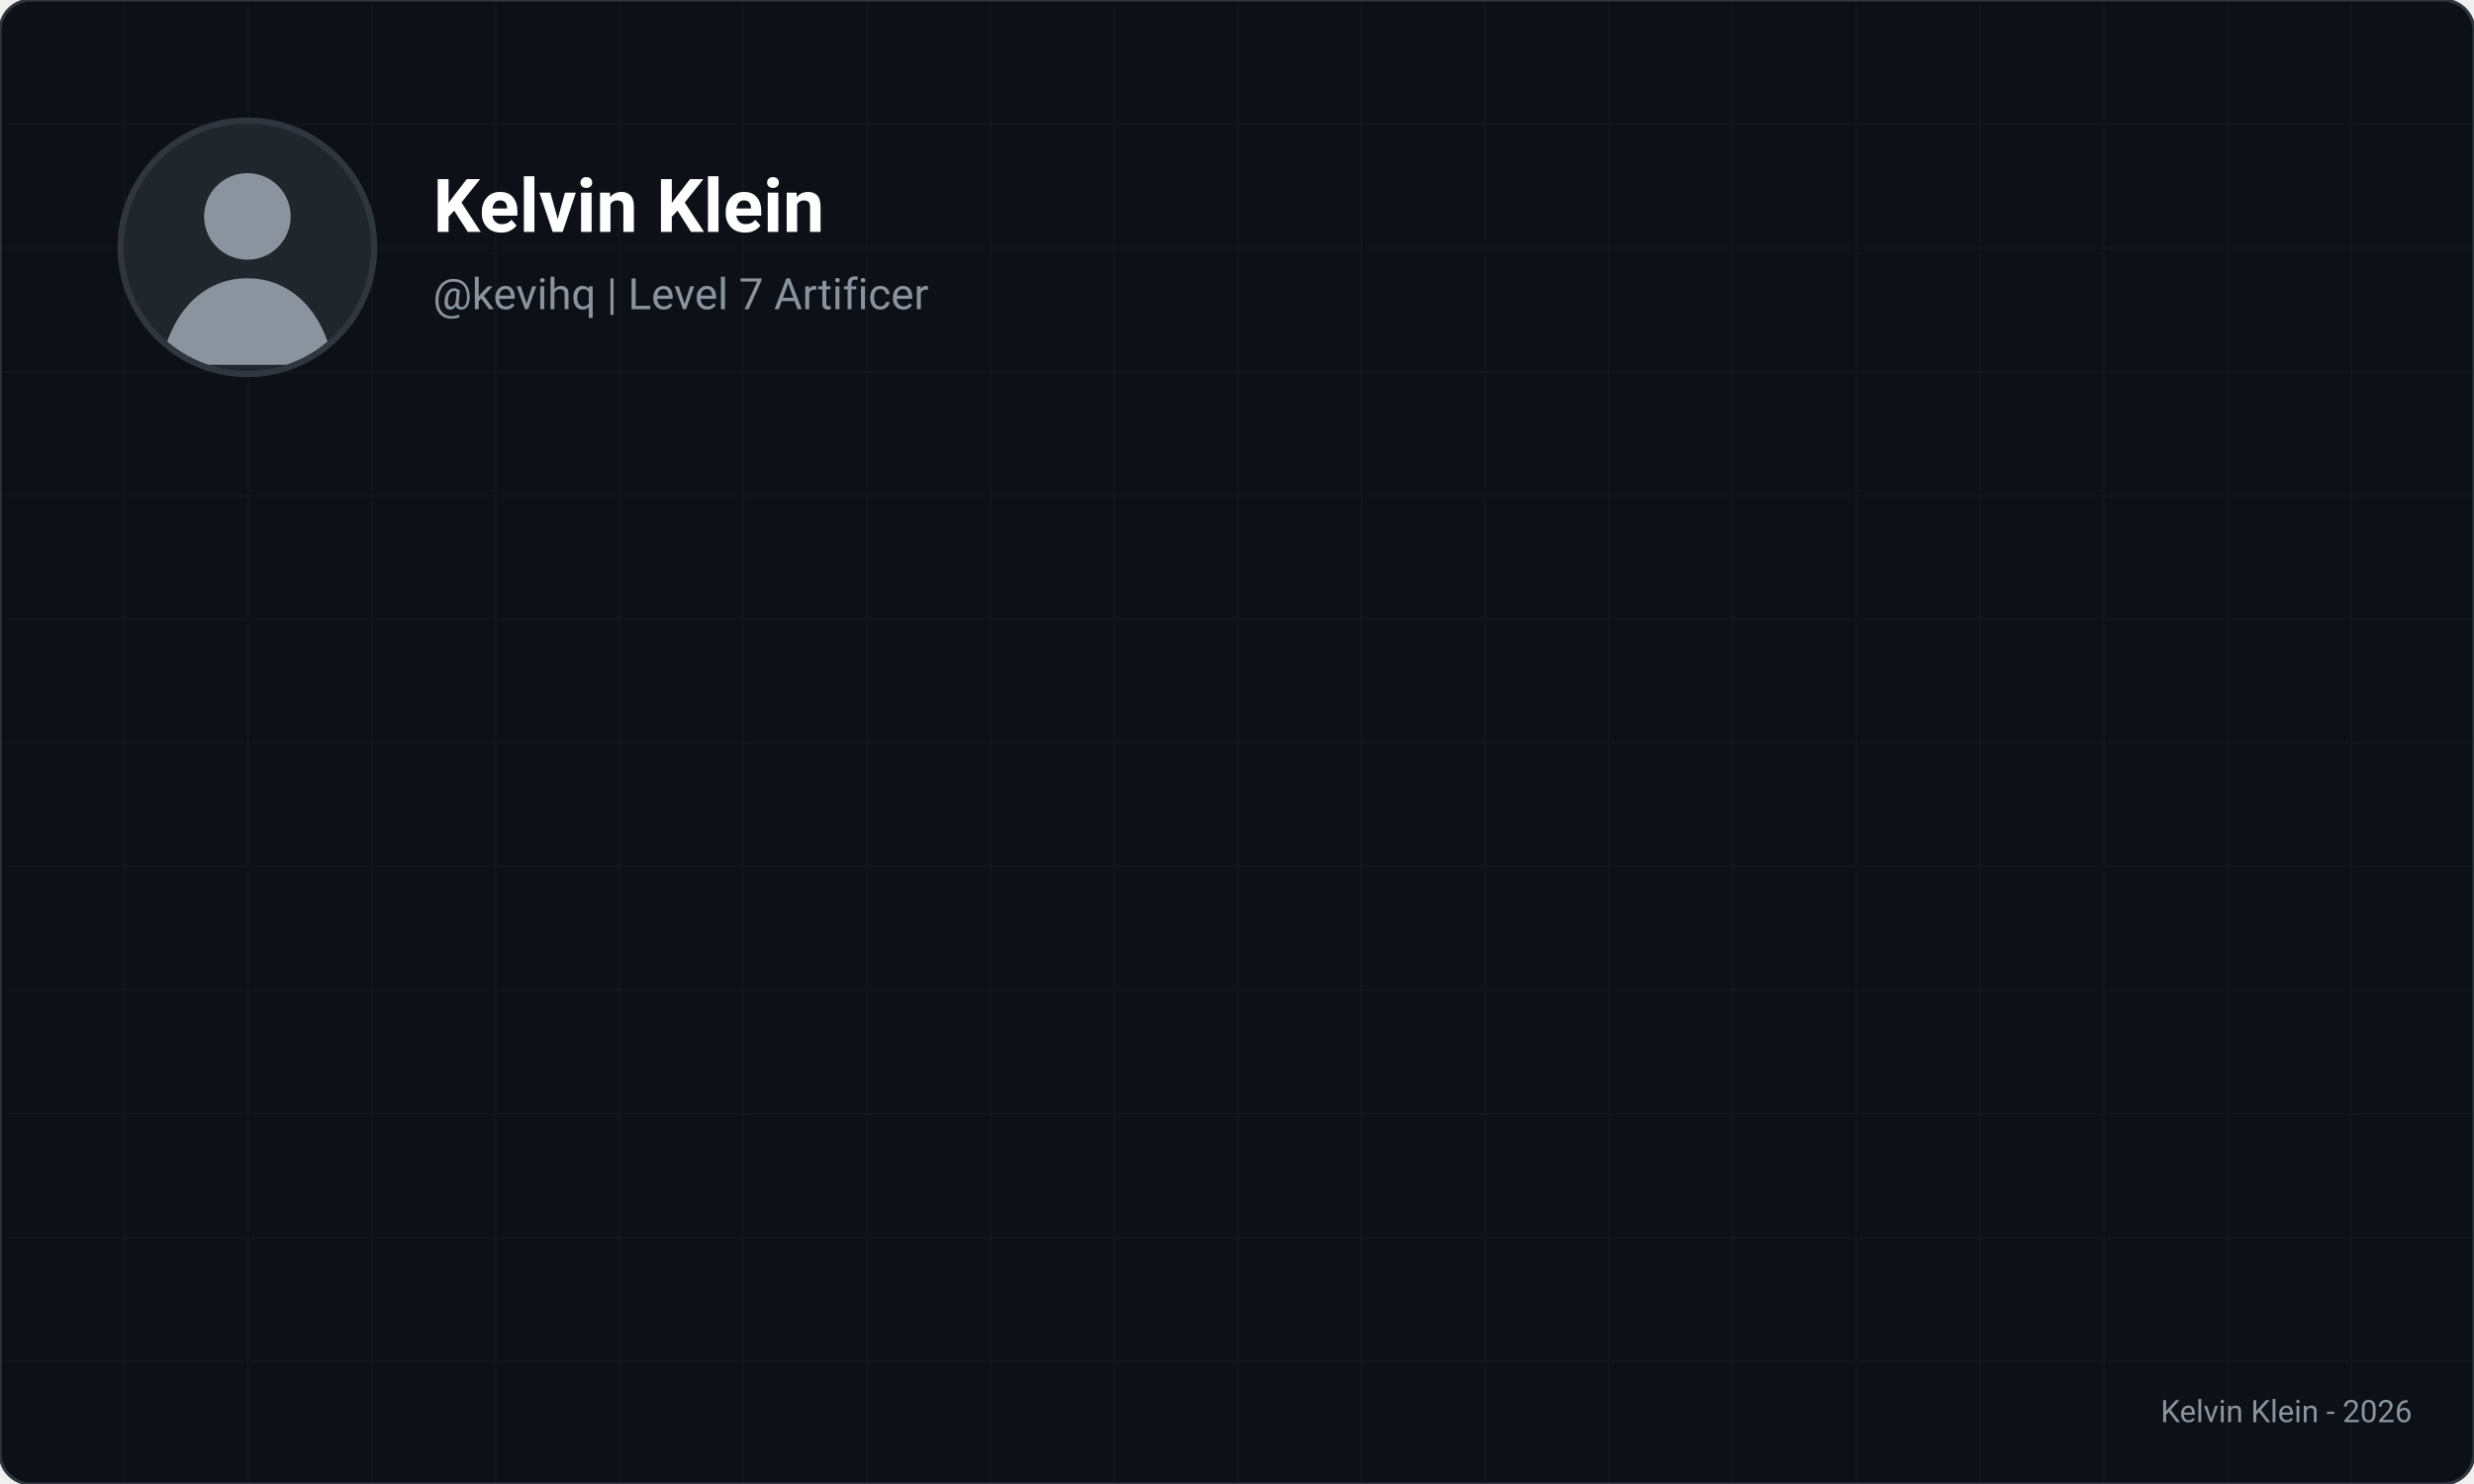
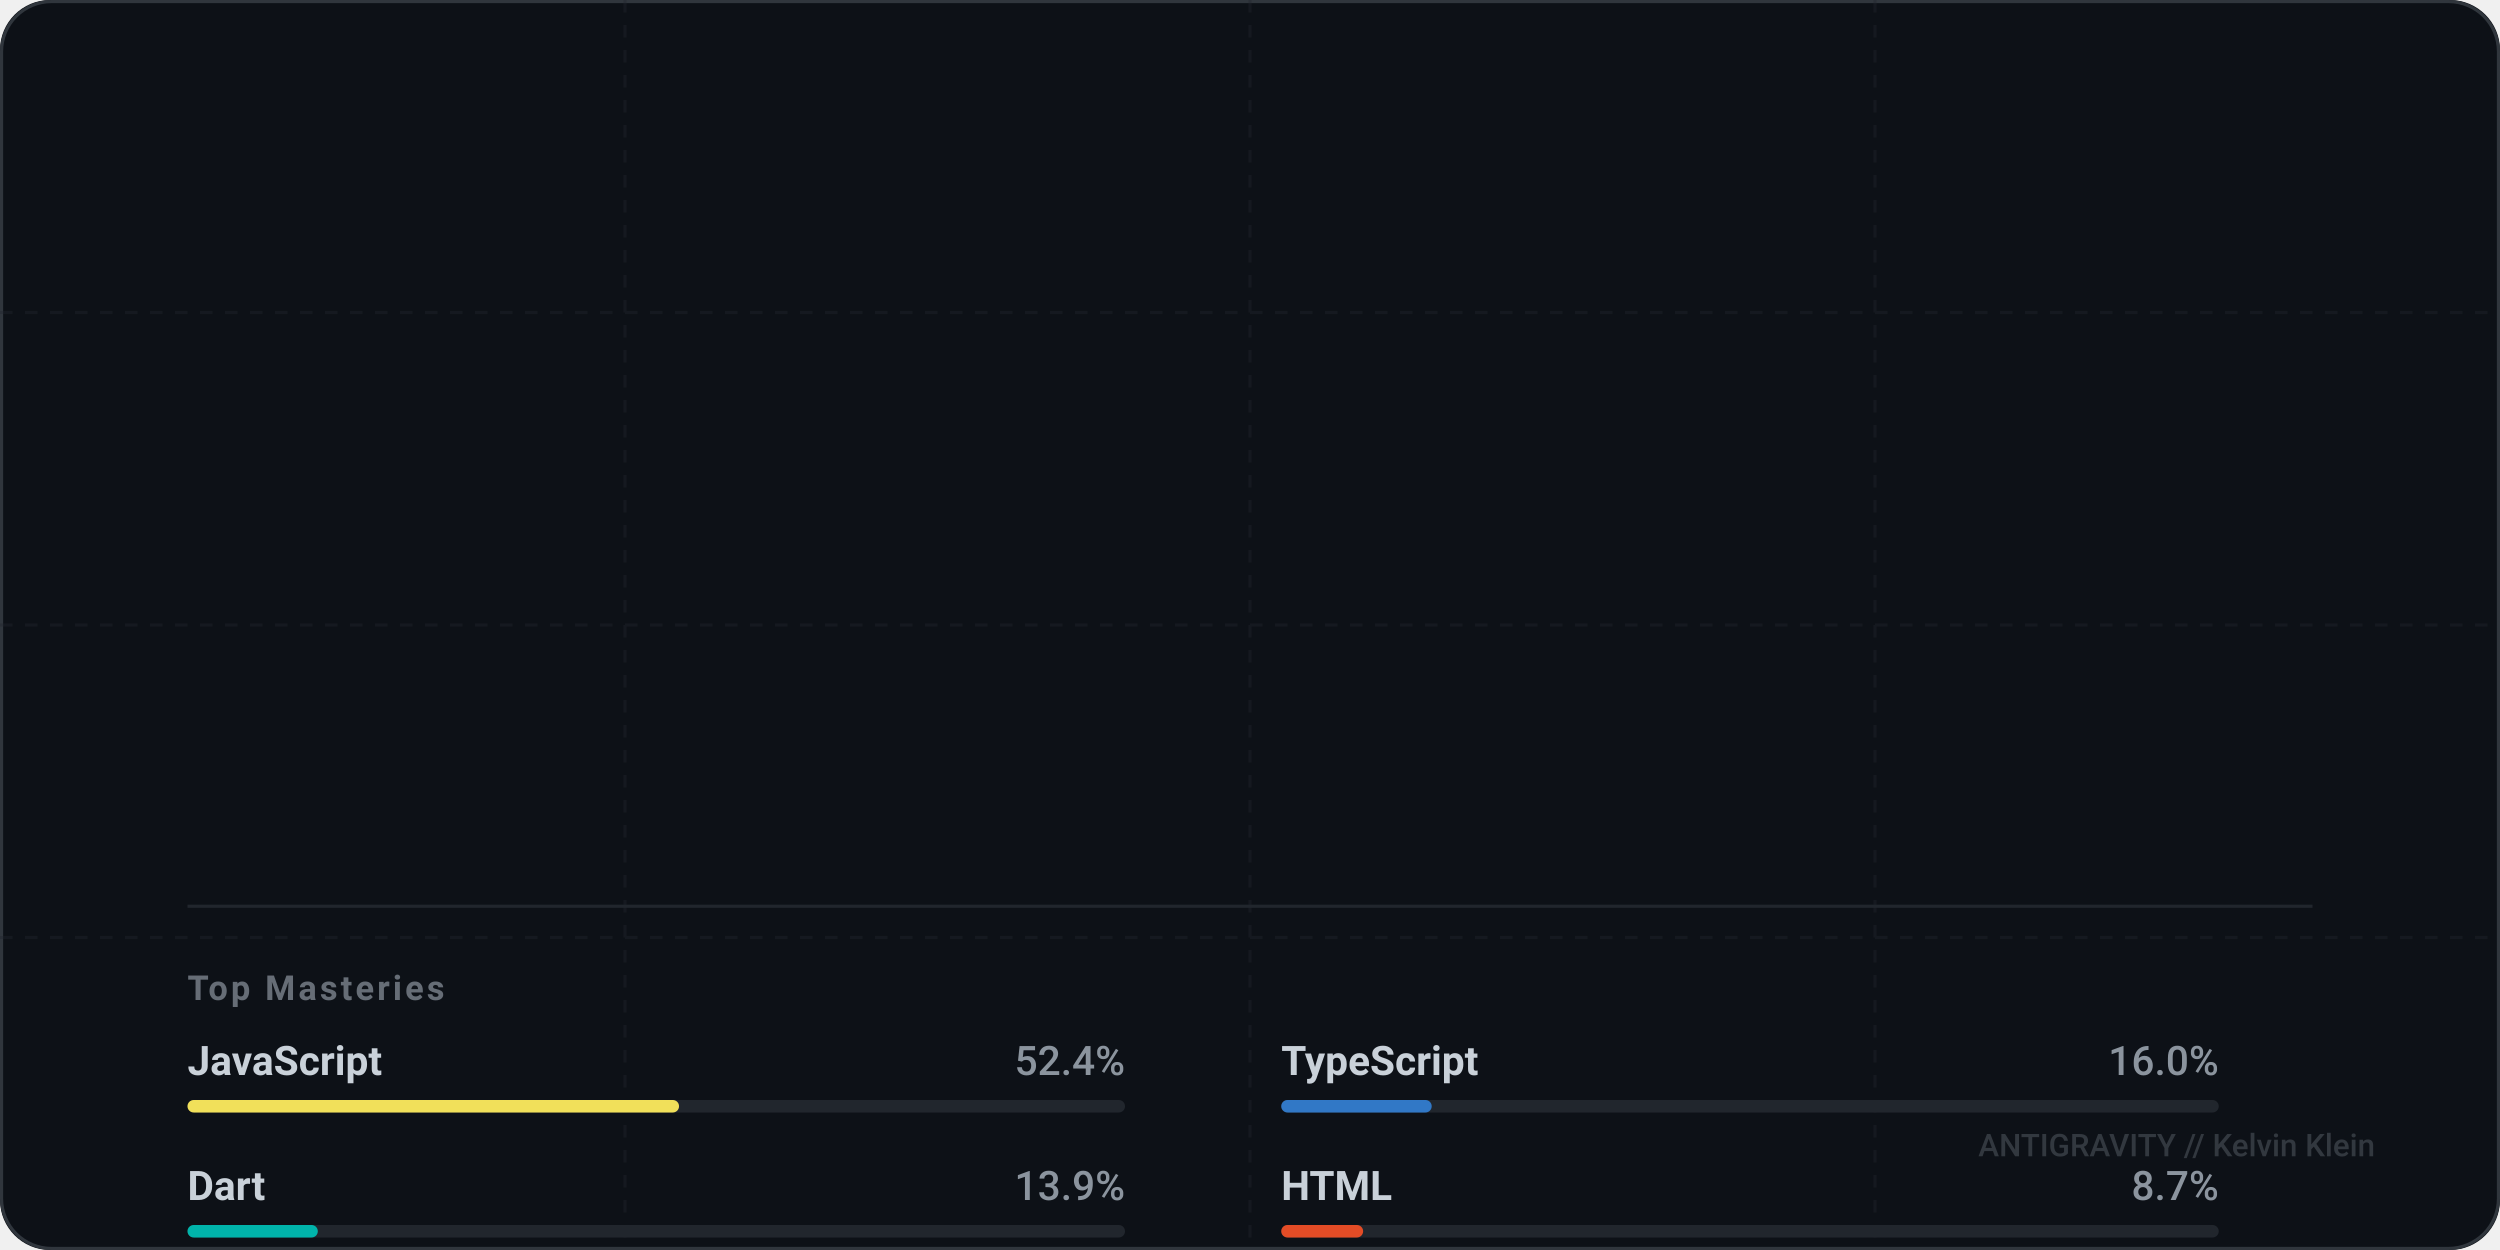
- <svg xmlns="http://www.w3.org/2000/svg" width="800" height="480" viewBox="0 0 800 480" fill="none" role="img" aria-labelledby="descId-kevihq">
+ <svg xmlns="http://www.w3.org/2000/svg" width="800" height="400" viewBox="0 0 800 400" fill="none" role="img" aria-labelledby="descId-kevihq">
  <style>
-     .text-base { font-family: -apple-system, BlinkMacSystemFont, "Segoe UI", Roboto, Helvetica, Arial, sans-serif; fill: #c9d1d9; }
-     .text-title { font-weight: 600; font-size: 24px; fill: #ffffff; }
-     .text-subtitle { font-weight: 400; font-size: 14px; fill: #8b949e; }
-     .text-stat-value { font-weight: 700; font-size: 28px; fill: #58a6ff; }
-     .text-stat-label { font-weight: 600; font-size: 12px; fill: #8b949e; text-transform: uppercase; letter-spacing: 1px; }
-     .text-lang-name { font-weight: 600; font-size: 14px; fill: #c9d1d9; }
-     .text-lang-percent { font-weight: 400; font-size: 12px; fill: #8b949e; }
+     .text-sans { font-family: -apple-system, BlinkMacSystemFont, "Segoe UI", Roboto, Helvetica, Arial, sans-serif; }
+     .text-mono { font-family: "SF Mono", "Segoe UI Mono", "Roboto Mono", monospace; }
+     
+     .text-title { font-weight: 800; font-size: 32px; fill: #ffffff; letter-spacing: -0.5px; }
+     .text-handle { font-weight: 500; font-size: 16px; fill: #8b949e; }
+     .text-level { font-weight: 700; font-size: 12px; fill: #58a6ff; text-transform: uppercase; letter-spacing: 1.5px; }
+     
+     .stat-value { font-weight: 700; font-size: 28px; fill: #ffffff; letter-spacing: -0.5px; }
+     .stat-label { font-weight: 600; font-size: 11px; fill: #8b949e; text-transform: uppercase; letter-spacing: 1px; }
+     
+     .lang-name { font-weight: 600; font-size: 13px; fill: #c9d1d9; }
+     .lang-percent { font-weight: 500; font-size: 13px; fill: #8b949e; text-anchor: end; }
+ 
+     .icon-base { stroke: #c9d1d9; stroke-width: 2; stroke-linecap: round; stroke-linejoin: round; fill: none; }
+     .icon-accent { stroke: #58a6ff; }
+     .icon-success { stroke: #3fb950; }
+     .icon-purple { stroke: #a371f7; }
+     .icon-danger { stroke: #f85149; }

    @keyframes fadeIn { from { opacity: 0; } to { opacity: 1; } }
-     @keyframes slideUp { from { transform: translateY(10px); opacity: 0; } to { transform: translateY(0); opacity: 1; } }
-     @keyframes fillBar { from { transform: scaleX(0); } to { transform: scaleX(1); } }
+     @keyframes slideRight { from { transform: translateX(-20px); opacity: 0; } to { transform: translateX(0); opacity: 1; } }
+     @keyframes scaleIn { from { transform: scale(0.9); opacity: 0; } to { transform: scale(1); opacity: 1; } }
+     @keyframes growBar { from { width: 0; } }

-     .animate-fade-in { animation: fadeIn 0.8s ease-out forwards; }
-     .animate-slide-up { animation: slideUp 0.8s ease-out forwards; opacity: 0; }
+     .animate-fade { animation: fadeIn 0.8s ease-out forwards; }
+     .animate-slide { animation: slideRight 0.6s cubic-bezier(0.2, 0.8, 0.2, 1) forwards; opacity: 0; }
+     .animate-scale { animation: scaleIn 0.6s cubic-bezier(0.2, 0.8, 0.2, 1) forwards; opacity: 0; }
+     
+     .delay-1 { animation-delay: 0.1s; }
+     .delay-2 { animation-delay: 0.2s; }
+     .delay-3 { animation-delay: 0.3s; }
+     .delay-4 { animation-delay: 0.4s; }

-     .delay-1 { animation-delay: 0.2s; }
-     .delay-2 { animation-delay: 0.4s; }
-     .delay-3 { animation-delay: 0.6s; }
- 
-     .card-bg { fill: #0d1117; rx: 10px; }
-     .card-border { stroke: #30363d; stroke-width: 1; rx: 10px; fill: none; }
- 
-     .stat-box { fill: #161b22; rx: 6px; }
-     .stat-box-border { stroke: #30363d; stroke-width: 1; rx: 6px; fill: none; }
- 
-     .progress-bg { fill: #21262d; rx: 4px; }
-     .progress-bar {
-         rx: 4px;
-         transform-origin: left;
-         animation: fillBar 1s ease-out forwards;
-     }
+     .card-bg { fill: #0d1117; }
+     .card-border { stroke: #30363d; stroke-width: 1; }
+     .separator { stroke: #21262d; stroke-width: 1; }
  </style>
-   <rect width="800" height="480" class="card-bg" />
  <defs>
-     <pattern id="grid-kevihq" width="40" height="40" patternUnits="userSpaceOnUse">
-       <path d="M 40 0 L 0 0 0 40" fill="none" stroke="#21262d" stroke-width="1" opacity="0.3" />
-     </pattern>
-     <clipPath id="avatar-clip-kevihq">
-       <circle cx="40" cy="40" r="40" />
-     </clipPath>
+     <symbol id="icon-activity" viewBox="0 0 24 24">
+       <polyline points="22 12 18 12 15 21 9 3 6 12 2 12" />
+     </symbol>
+     <symbol id="icon-git-commit" viewBox="0 0 24 24">
+       <circle cx="12" cy="12" r="3" />
+       <line x1="3" y1="12" x2="9" y2="12" />
+       <line x1="15" y1="12" x2="21" y2="12" />
+     </symbol>
+     <symbol id="icon-git-pull-request" viewBox="0 0 24 24">
+       <circle cx="18" cy="18" r="3" />
+       <circle cx="6" cy="6" r="3" />
+       <path d="M13 6h3a2 2 0 0 1 2 2v7" />
+       <line x1="6" y1="9" x2="6" y2="21" />
+     </symbol>
+     <symbol id="icon-alert-circle" viewBox="0 0 24 24">
+       <circle cx="12" cy="12" r="10" />
+       <line x1="12" y1="8" x2="12" y2="12" />
+       <line x1="12" y1="16" x2="12.01" y2="16" />
+     </symbol>
  </defs>
-   <rect width="800" height="480" fill="url(#grid-kevihq)" rx="10" />
-   <rect width="800" height="480" class="card-border" />
-   <g transform="translate(40, 40)" class="animate-fade-in">
-     <circle cx="40" cy="40" r="42" fill="#30363d" />
-     <g clip-path="url(#avatar-clip-kevihq)" role="presentation">
-       <rect x="0" y="0" width="80" height="80" fill="#21262d" />
-       <circle cx="40" cy="30" r="14" fill="#8b949e" />
-       <path d="M12 78 C16 58, 28 50, 40 50 C52 50, 64 58, 68 78 Z" fill="#8b949e" />
+   <rect width="800" height="400" rx="16" class="card-bg" />
+   <rect x="0.5" y="0.5" width="799" height="399" rx="16" class="card-border" fill="none" />
+   <mask id="grid-mask">
+     <rect width="800" height="400" fill="white" />
+     <path d="M0 0L800 400M800 0L0 400" stroke="black" stroke-width="2" />
+   </mask>
+   <path d="M0 100 H800 M0 200 H800 M0 300 H800 M200 0 V400 M400 0 V400 M600 0 V400" stroke="#21262d" stroke-width="1" stroke-dasharray="4 4" opacity="0.4" />
+   <g transform="translate(60, 60)">
+     <g class="animate-slide">
+       <text x="0" y="10" class="text-mono text-level">Level 7 Artificer</text>
+       <text x="0" y="50" class="text-sans text-title">Kelvin Klein</text>
+       <text x="0" y="75" class="text-sans text-handle">@kevihq</text>
    </g>
-     <text x="100" y="35" class="text-base text-title">Kelvin Klein</text>
-     <text x="100" y="60" class="text-base text-subtitle">@kevihq | Level 7 Artificer</text>
-   </g>
-   <g transform="translate(40, 150)">
-     <g class="animate-slide-up delay-1">
-       <g transform="translate(0, 0)">
-         <rect width="160" height="80" class="stat-box" />
-         <rect width="160" height="80" class="stat-box-border" />
-         <text x="20" y="30" class="text-base text-stat-label">Total XP</text>
-         <text x="20" y="60" class="text-base text-stat-value">601</text>
+     <g transform="translate(0, 130)">
+       <g class="animate-scale delay-1">
+         <use href="#icon-activity" x="0" y="0" width="24" height="24" class="icon-base icon-accent" />
+         <text x="36" y="20" class="text-sans stat-value">601</text>
+         <text x="36" y="40" class="text-sans stat-label">Total XP</text>
      </g>
-       <g transform="translate(180, 0)">
-         <rect width="160" height="80" class="stat-box" />
-         <rect width="160" height="80" class="stat-box-border" />
-         <text x="20" y="30" class="text-base text-stat-label">Commits</text>
-         <text x="20" y="60" class="text-base text-stat-value" fill="#79c0ff">512</text>
+       <g transform="translate(180, 0)" class="animate-scale delay-2">
+         <use href="#icon-git-commit" x="0" y="0" width="24" height="24" class="icon-base icon-success" />
+         <text x="36" y="20" class="text-sans stat-value">512</text>
+         <text x="36" y="40" class="text-sans stat-label">Commits</text>
      </g>
-       <g transform="translate(360, 0)">
-         <rect width="160" height="80" class="stat-box" />
-         <rect width="160" height="80" class="stat-box-border" />
-         <text x="20" y="30" class="text-base text-stat-label">Pull Req.</text>
-         <text x="20" y="60" class="text-base text-stat-value" fill="#d2a8ff">22</text>
+       <g transform="translate(360, 0)" class="animate-scale delay-3">
+         <use href="#icon-git-pull-request" x="0" y="0" width="24" height="24" class="icon-base icon-purple" />
+         <text x="36" y="20" class="text-sans stat-value">22</text>
+         <text x="36" y="40" class="text-sans stat-label">Pull Req.</text>
      </g>
-       <g transform="translate(540, 0)">
-         <rect width="160" height="80" class="stat-box" />
-         <rect width="160" height="80" class="stat-box-border" />
-         <text x="20" y="30" class="text-base text-stat-label">Issues</text>
-         <text x="20" y="60" class="text-base text-stat-value" fill="#ff7b72">0</text>
+       <g transform="translate(540, 0)" class="animate-scale delay-4">
+         <use href="#icon-alert-circle" x="0" y="0" width="24" height="24" class="icon-base icon-danger" />
+         <text x="36" y="20" class="text-sans stat-value">0</text>
+         <text x="36" y="40" class="text-sans stat-label">Issues</text>
+       </g>
+     </g>
+     <g transform="translate(0, 230)">
+       <line x1="0" y1="0" x2="680" y2="0" class="separator" />
+       <text x="0" y="30" class="text-sans stat-label" style="opacity: 0.7;">Top Masteries</text>
+       <g transform="translate(0, 50)">
+         <g transform="translate(0, 0)" class="animate-fade" style="animation-delay: 0.5s">
+           <text x="0" y="4" class="text-sans lang-name">JavaScript</text>
+           <text x="300" y="4" class="text-sans lang-percent">52.4%</text>
+           <rect x="0" y="12" width="300" height="4" fill="#21262d" rx="2" />
+           <rect x="0" y="12" width="157.294" height="4" fill="#f1e05a" rx="2">
+             <animate attributeName="width" from="0" to="157.294" dur="1s" fill="freeze" calcMode="spline" keySplines="0.2 0.8 0.2 1" />
+           </rect>
+         </g>
+         <g transform="translate(350, 0)" class="animate-fade" style="animation-delay: 0.6s">
+           <text x="0" y="4" class="text-sans lang-name">TypeScript</text>
+           <text x="300" y="4" class="text-sans lang-percent">16.0%</text>
+           <rect x="0" y="12" width="300" height="4" fill="#21262d" rx="2" />
+           <rect x="0" y="12" width="48.147" height="4" fill="#3178c6" rx="2">
+             <animate attributeName="width" from="0" to="48.147" dur="1s" fill="freeze" calcMode="spline" keySplines="0.2 0.8 0.2 1" />
+           </rect>
+         </g>
+         <g transform="translate(0, 40)" class="animate-fade" style="animation-delay: 0.7s">
+           <text x="0" y="4" class="text-sans lang-name">Dart</text>
+           <text x="300" y="4" class="text-sans lang-percent">13.9%</text>
+           <rect x="0" y="12" width="300" height="4" fill="#21262d" rx="2" />
+           <rect x="0" y="12" width="41.698" height="4" fill="#00B4AB" rx="2">
+             <animate attributeName="width" from="0" to="41.698" dur="1s" fill="freeze" calcMode="spline" keySplines="0.2 0.8 0.2 1" />
+           </rect>
+         </g>
+         <g transform="translate(350, 40)" class="animate-fade" style="animation-delay: 0.8s">
+           <text x="0" y="4" class="text-sans lang-name">HTML</text>
+           <text x="300" y="4" class="text-sans lang-percent">8.7%</text>
+           <rect x="0" y="12" width="300" height="4" fill="#21262d" rx="2" />
+           <rect x="0" y="12" width="26.201" height="4" fill="#e34c26" rx="2">
+             <animate attributeName="width" from="0" to="26.201" dur="1s" fill="freeze" calcMode="spline" keySplines="0.2 0.8 0.2 1" />
+           </rect>
+         </g>
      </g>
    </g>
  </g>
-   <g transform="translate(40, 270)">
-     <g class="animate-slide-up delay-2">
-       <text x="0" y="0" class="text-base text-stat-label" style="font-size: 14px; fill: #ffffff;">Top Masteries</text>
-       <g transform="translate(0, 20)">
-         <text x="0" y="10" class="text-base text-lang-name">JavaScript</text>
-         <rect x="120" y="2" width="500" height="8" class="progress-bg" />
-         <rect x="120" y="2" width="262.157" height="8" fill="#f1e05a" class="progress-bar" />
-         <text x="640" y="10" class="text-base text-lang-percent">52.4%</text>
-       </g>
-       <g transform="translate(0, 48)">
-         <text x="0" y="10" class="text-base text-lang-name">TypeScript</text>
-         <rect x="120" y="2" width="500" height="8" class="progress-bg" />
-         <rect x="120" y="2" width="80.245" height="8" fill="#3178c6" class="progress-bar" />
-         <text x="640" y="10" class="text-base text-lang-percent">16.0%</text>
-       </g>
-       <g transform="translate(0, 76)">
-         <text x="0" y="10" class="text-base text-lang-name">Dart</text>
-         <rect x="120" y="2" width="500" height="8" class="progress-bg" />
-         <rect x="120" y="2" width="69.497" height="8" fill="#00B4AB" class="progress-bar" />
-         <text x="640" y="10" class="text-base text-lang-percent">13.9%</text>
-       </g>
-       <g transform="translate(0, 104)">
-         <text x="0" y="10" class="text-base text-lang-name">HTML</text>
-         <rect x="120" y="2" width="500" height="8" class="progress-bg" />
-         <rect x="120" y="2" width="43.668" height="8" fill="#e34c26" class="progress-bar" />
-         <text x="640" y="10" class="text-base text-lang-percent">8.7%</text>
-       </g>
-       <g transform="translate(0, 132)">
-         <text x="0" y="10" class="text-base text-lang-name">C++</text>
-         <rect x="120" y="2" width="500" height="8" class="progress-bg" />
-         <rect x="120" y="2" width="8.499" height="8" fill="#f34b7d" class="progress-bar" />
-         <text x="640" y="10" class="text-base text-lang-percent">1.7%</text>
-       </g>
-     </g>
-   </g>
-   <g transform="translate(780, 460)" class="animate-fade-in delay-3">
-     <text text-anchor="end" class="text-base text-subtitle" style="font-size: 10px;">Kelvin Klein - 2026</text>
-   </g>
+   <text x="760" y="370" text-anchor="end" class="text-sans text-handle" style="font-size: 10px; opacity: 0.3;">
+     ANTIGRAVITY // Kelvin Klein
+   </text>
</svg>
